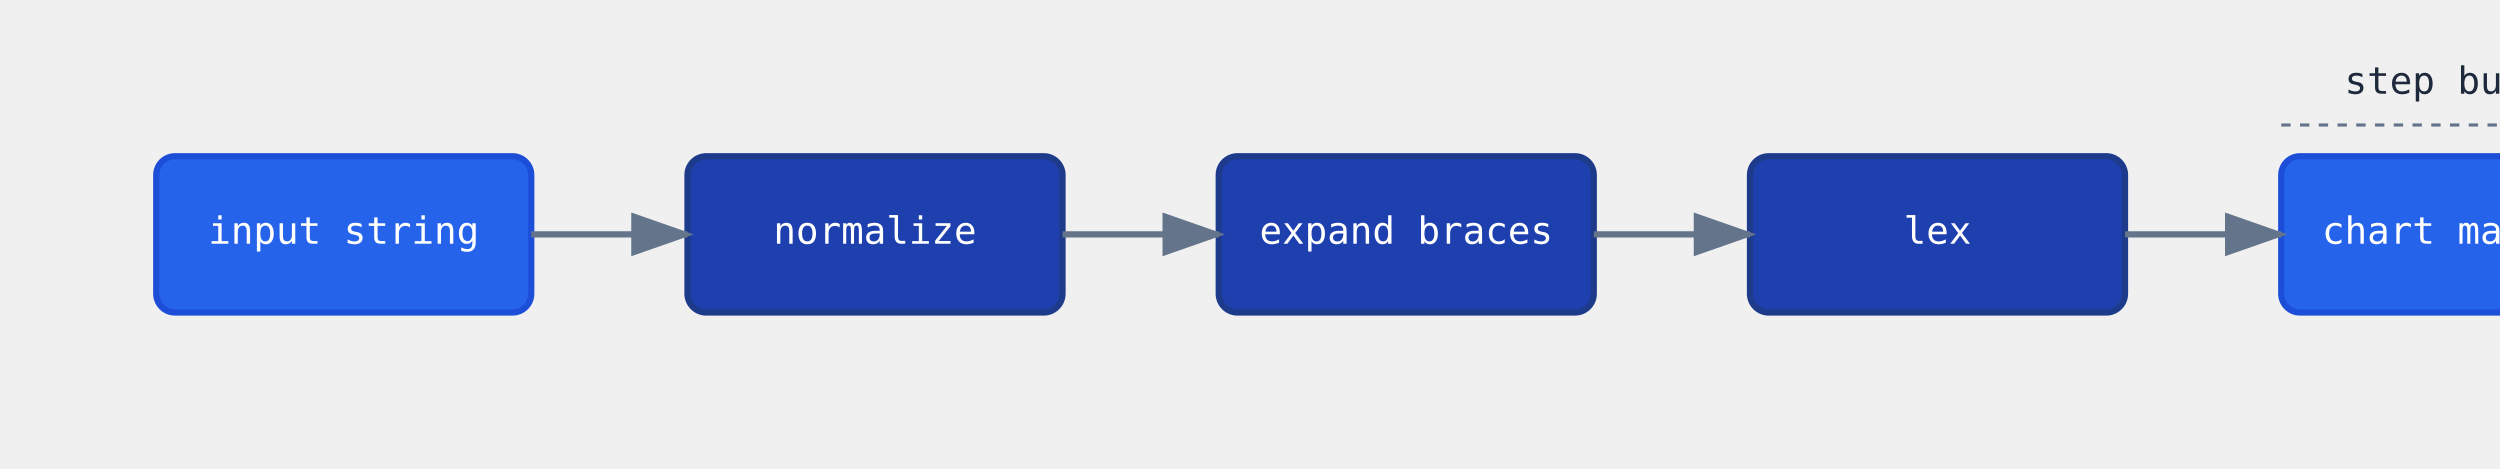
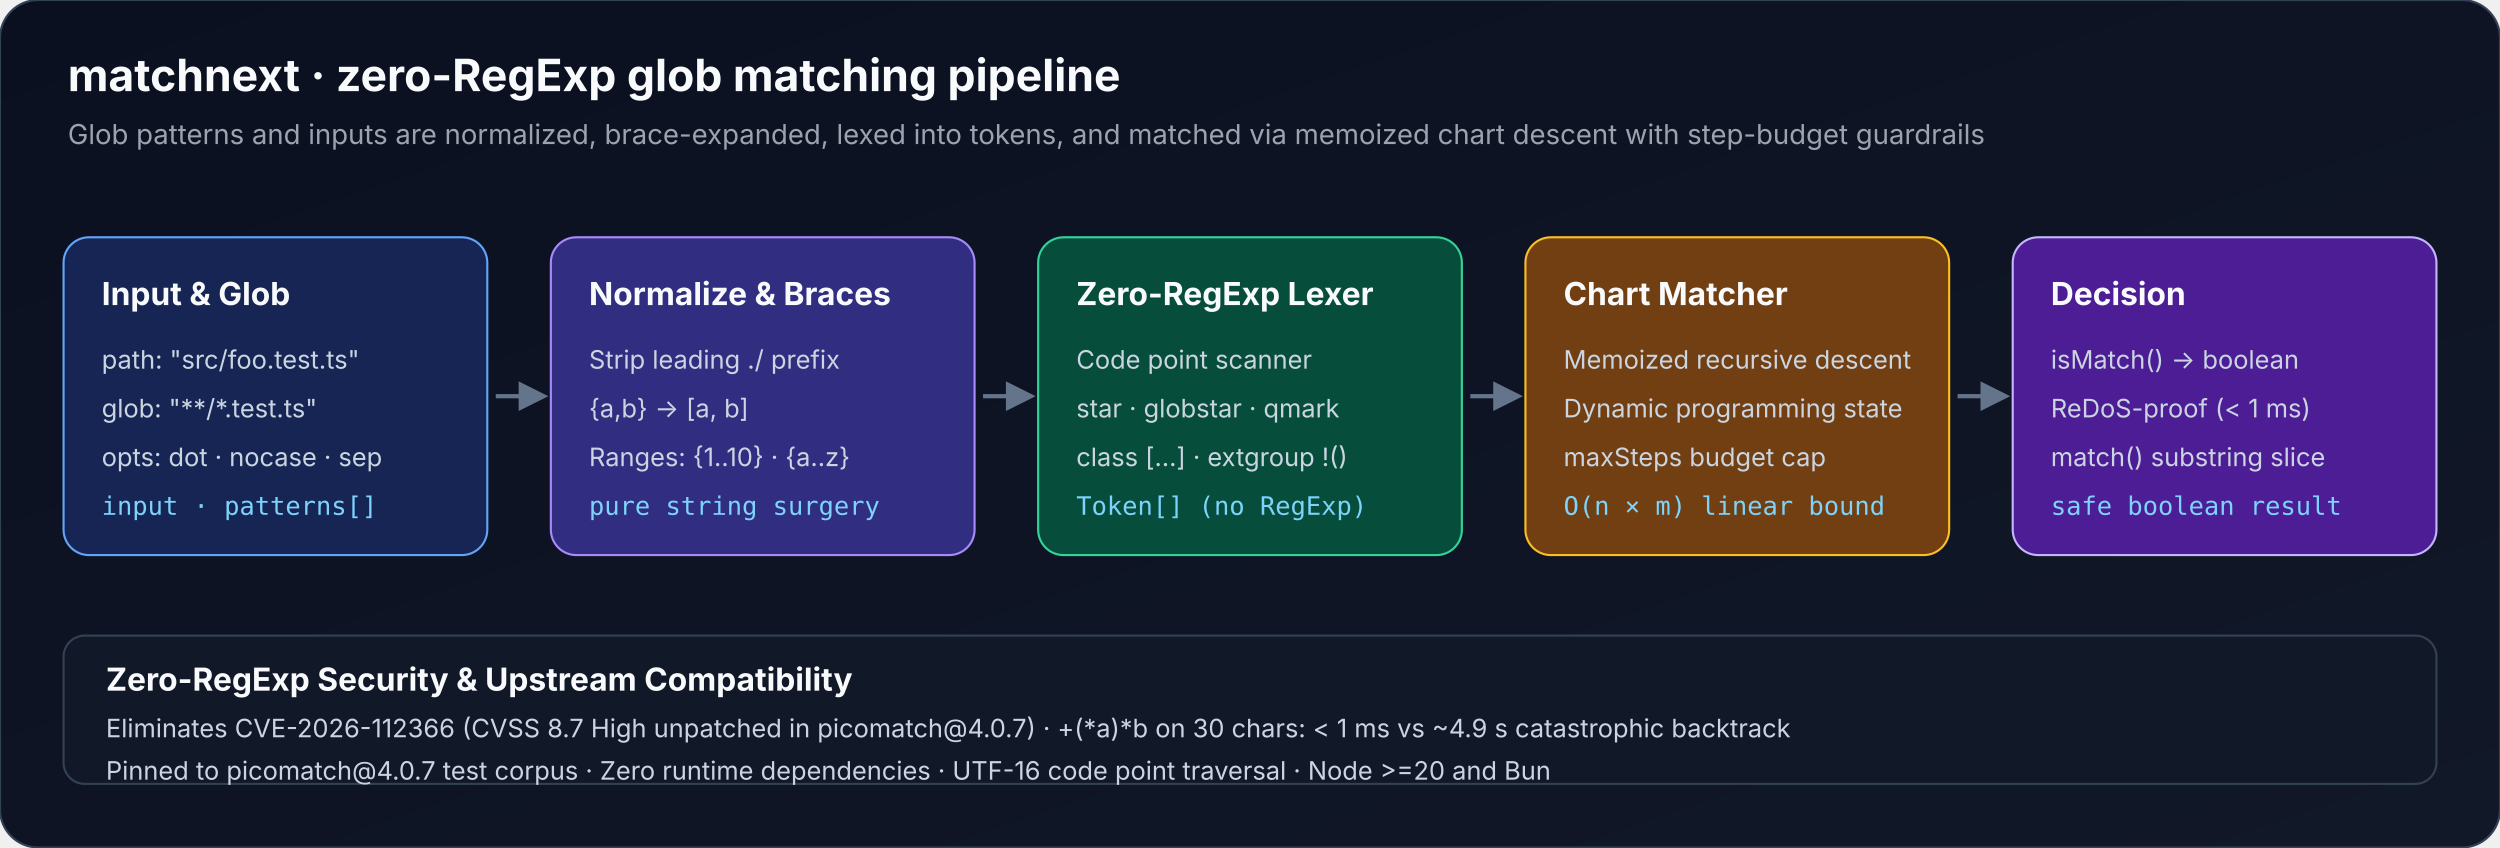
- <svg xmlns="http://www.w3.org/2000/svg" viewBox="0 0 800 150" width="800" height="150">
+ <svg xmlns="http://www.w3.org/2000/svg" viewBox="0 0 1180 400" width="100%" role="img" aria-labelledby="title desc">
  <defs>
+     <linearGradient id="bg" x2="1" y2="1">
+       <stop stop-color="#0b1020" />
+       <stop offset="1" stop-color="#111827" />
+     </linearGradient>
    <style>
-       .box { fill: #2563eb; stroke: #1d4ed8; stroke-width: 2; rx: 6; ry: 6; }
-       .box2 { fill: #1e40af; stroke: #1e3a8a; stroke-width: 2; rx: 6; ry: 6; }
-       .text { fill: white; font-family: "SF Mono", Monaco, monospace; font-size: 12; text-anchor: middle; }
-       .text-dark { fill: #1e293b; font-family: "SF Mono", Monaco, monospace; font-size: 12; text-anchor: middle; }
-       .arrow { stroke: #64748b; stroke-width: 2; fill: none; marker-end: url(#arrowhead); }
-       .arrowhead { fill: #64748b; }
+       text{font-family:ui-sans-serif,system-ui,-apple-system,"Segoe UI",sans-serif;fill:#e5e7eb}
+       .title{font-size:21px;font-weight:700;fill:#f8fafc}
+       .sub{font-size:13px;fill:#9ca3af}
+       .head{font-size:15px;font-weight:650;fill:#f8fafc}
+       .body{font-size:12px;fill:#cbd5e1}
+       .code{font:12px ui-monospace,SFMono-Regular,Menlo,monospace;fill:#7dd3fc}
    </style>
-     <marker id="arrowhead" markerWidth="10" markerHeight="7" refX="9" refY="3.5" orient="auto">
-       <polygon points="0 0, 10 3.5, 0 7" class="arrowhead" />
+     <marker id="arrow" viewBox="0 0 10 10" refX="8" refY="5" markerWidth="7" markerHeight="7" orient="auto">
+       <path d="M0 0L10 5L0 10z" fill="#64748b" />
    </marker>
  </defs>
-   <rect x="50" y="50" width="120" height="50" class="box" />
-   <text x="110" y="78" class="text">input string</text>
-   <rect x="220" y="50" width="120" height="50" class="box2" />
-   <text x="280" y="78" class="text">normalize</text>
-   <path d="M 170 75 L 220 75" class="arrow" />
-   <rect x="390" y="50" width="120" height="50" class="box2" />
-   <text x="450" y="78" class="text">expand braces</text>
-   <path d="M 340 75 L 390 75" class="arrow" />
-   <rect x="560" y="50" width="120" height="50" class="box2" />
-   <text x="620" y="78" class="text">lex</text>
-   <path d="M 510 75 L 560 75" class="arrow" />
-   <rect x="730" y="50" width="120" height="50" class="box" />
-   <text x="790" y="78" class="text">chart matcher</text>
-   <path d="M 680 75 L 730 75" class="arrow" />
-   <rect x="850" y="50" width="60" height="50" class="box2" />
-   <text x="880" y="78" class="text">boolean</text>
-   <path d="M 850 75 L 850 75" class="arrow" />
-   <path d="M 910 75 L 910 75" stroke="none" />
-   <text x="790" y="30" class="text-dark" font-size="10">step budget</text>
-   <line x1="730" y1="40" x2="850" y2="40" stroke="#64748b" stroke-width="1" stroke-dasharray="3,3" />
+   <rect width="1180" height="400" rx="18" fill="url(#bg)" stroke="#334155" />
+   <text x="32" y="43" class="title">matchnext · zero-RegExp glob matching pipeline</text>
+   <g fill="none" stroke="#64748b" stroke-width="2" marker-end="url(#arrow)">
+     <path d="M234 187h22" />
+     <path d="M464 187h22" />
+     <path d="M694 187h22" />
+     <path d="M924 187h22" />
+   </g>
+   <text x="32" y="68" class="sub">Glob patterns and inputs are normalized, brace-expanded, lexed into tokens, and matched via memoized chart descent with step-budget guardrails</text>
+   <rect x="30" y="112" width="200" height="150" rx="12" fill="#172554" stroke="#60a5fa" />
+   <text x="48" y="144" class="head">Input &amp; Glob</text>
+   <text x="48" y="174" class="body">path: "src/foo.test.ts"</text>
+   <text x="48" y="197" class="body">glob: "**/*.test.ts"</text>
+   <text x="48" y="220" class="body">opts: dot · nocase · sep</text>
+   <text x="48" y="243" class="code">input · patterns[]</text>
+   <rect x="260" y="112" width="200" height="150" rx="12" fill="#312e81" stroke="#a78bfa" />
+   <text x="278" y="144" class="head">Normalize &amp; Braces</text>
+   <text x="278" y="174" class="body">Strip leading ./ prefix</text>
+   <text x="278" y="197" class="body">{a,b} → [a, b]</text>
+   <text x="278" y="220" class="body">Ranges: {1..10} · {a..z}</text>
+   <text x="278" y="243" class="code">pure string surgery</text>
+   <rect x="490" y="112" width="200" height="150" rx="12" fill="#064e3b" stroke="#34d399" />
+   <text x="508" y="144" class="head">Zero-RegExp Lexer</text>
+   <text x="508" y="174" class="body">Code point scanner</text>
+   <text x="508" y="197" class="body">star · globstar · qmark</text>
+   <text x="508" y="220" class="body">class [...] · extgroup !()</text>
+   <text x="508" y="243" class="code">Token[] (no RegExp)</text>
+   <rect x="720" y="112" width="200" height="150" rx="12" fill="#713f12" stroke="#fbbf24" />
+   <text x="738" y="144" class="head">Chart Matcher</text>
+   <text x="738" y="174" class="body">Memoized recursive descent</text>
+   <text x="738" y="197" class="body">Dynamic programming state</text>
+   <text x="738" y="220" class="body">maxSteps budget cap</text>
+   <text x="738" y="243" class="code">O(n × m) linear bound</text>
+   <rect x="950" y="112" width="200" height="150" rx="12" fill="#4c1d95" stroke="#c4b5fd" />
+   <text x="968" y="144" class="head">Decision</text>
+   <text x="968" y="174" class="body">isMatch() → boolean</text>
+   <text x="968" y="197" class="body">ReDoS-proof (&lt; 1 ms)</text>
+   <text x="968" y="220" class="body">match() substring slice</text>
+   <text x="968" y="243" class="code">safe boolean result</text>
+   <rect x="30" y="300" width="1120" height="70" rx="10" fill="#111827" stroke="#334155" />
+   <text x="50" y="326" class="head">Zero-RegExp Security &amp; Upstream Compatibility</text>
+   <text x="50" y="348" class="body">Eliminates CVE-2026-112366 (CVSS 8.7 High unpatched in picomatch@4.0.7) · +(*a)*b on 30 chars: &lt; 1 ms vs ~4.9 s catastrophic backtrack</text>
+   <text x="50" y="368" class="body">Pinned to picomatch@4.0.7 test corpus · Zero runtime dependencies · UTF-16 code point traversal · Node &gt;=20 and Bun</text>
</svg>
